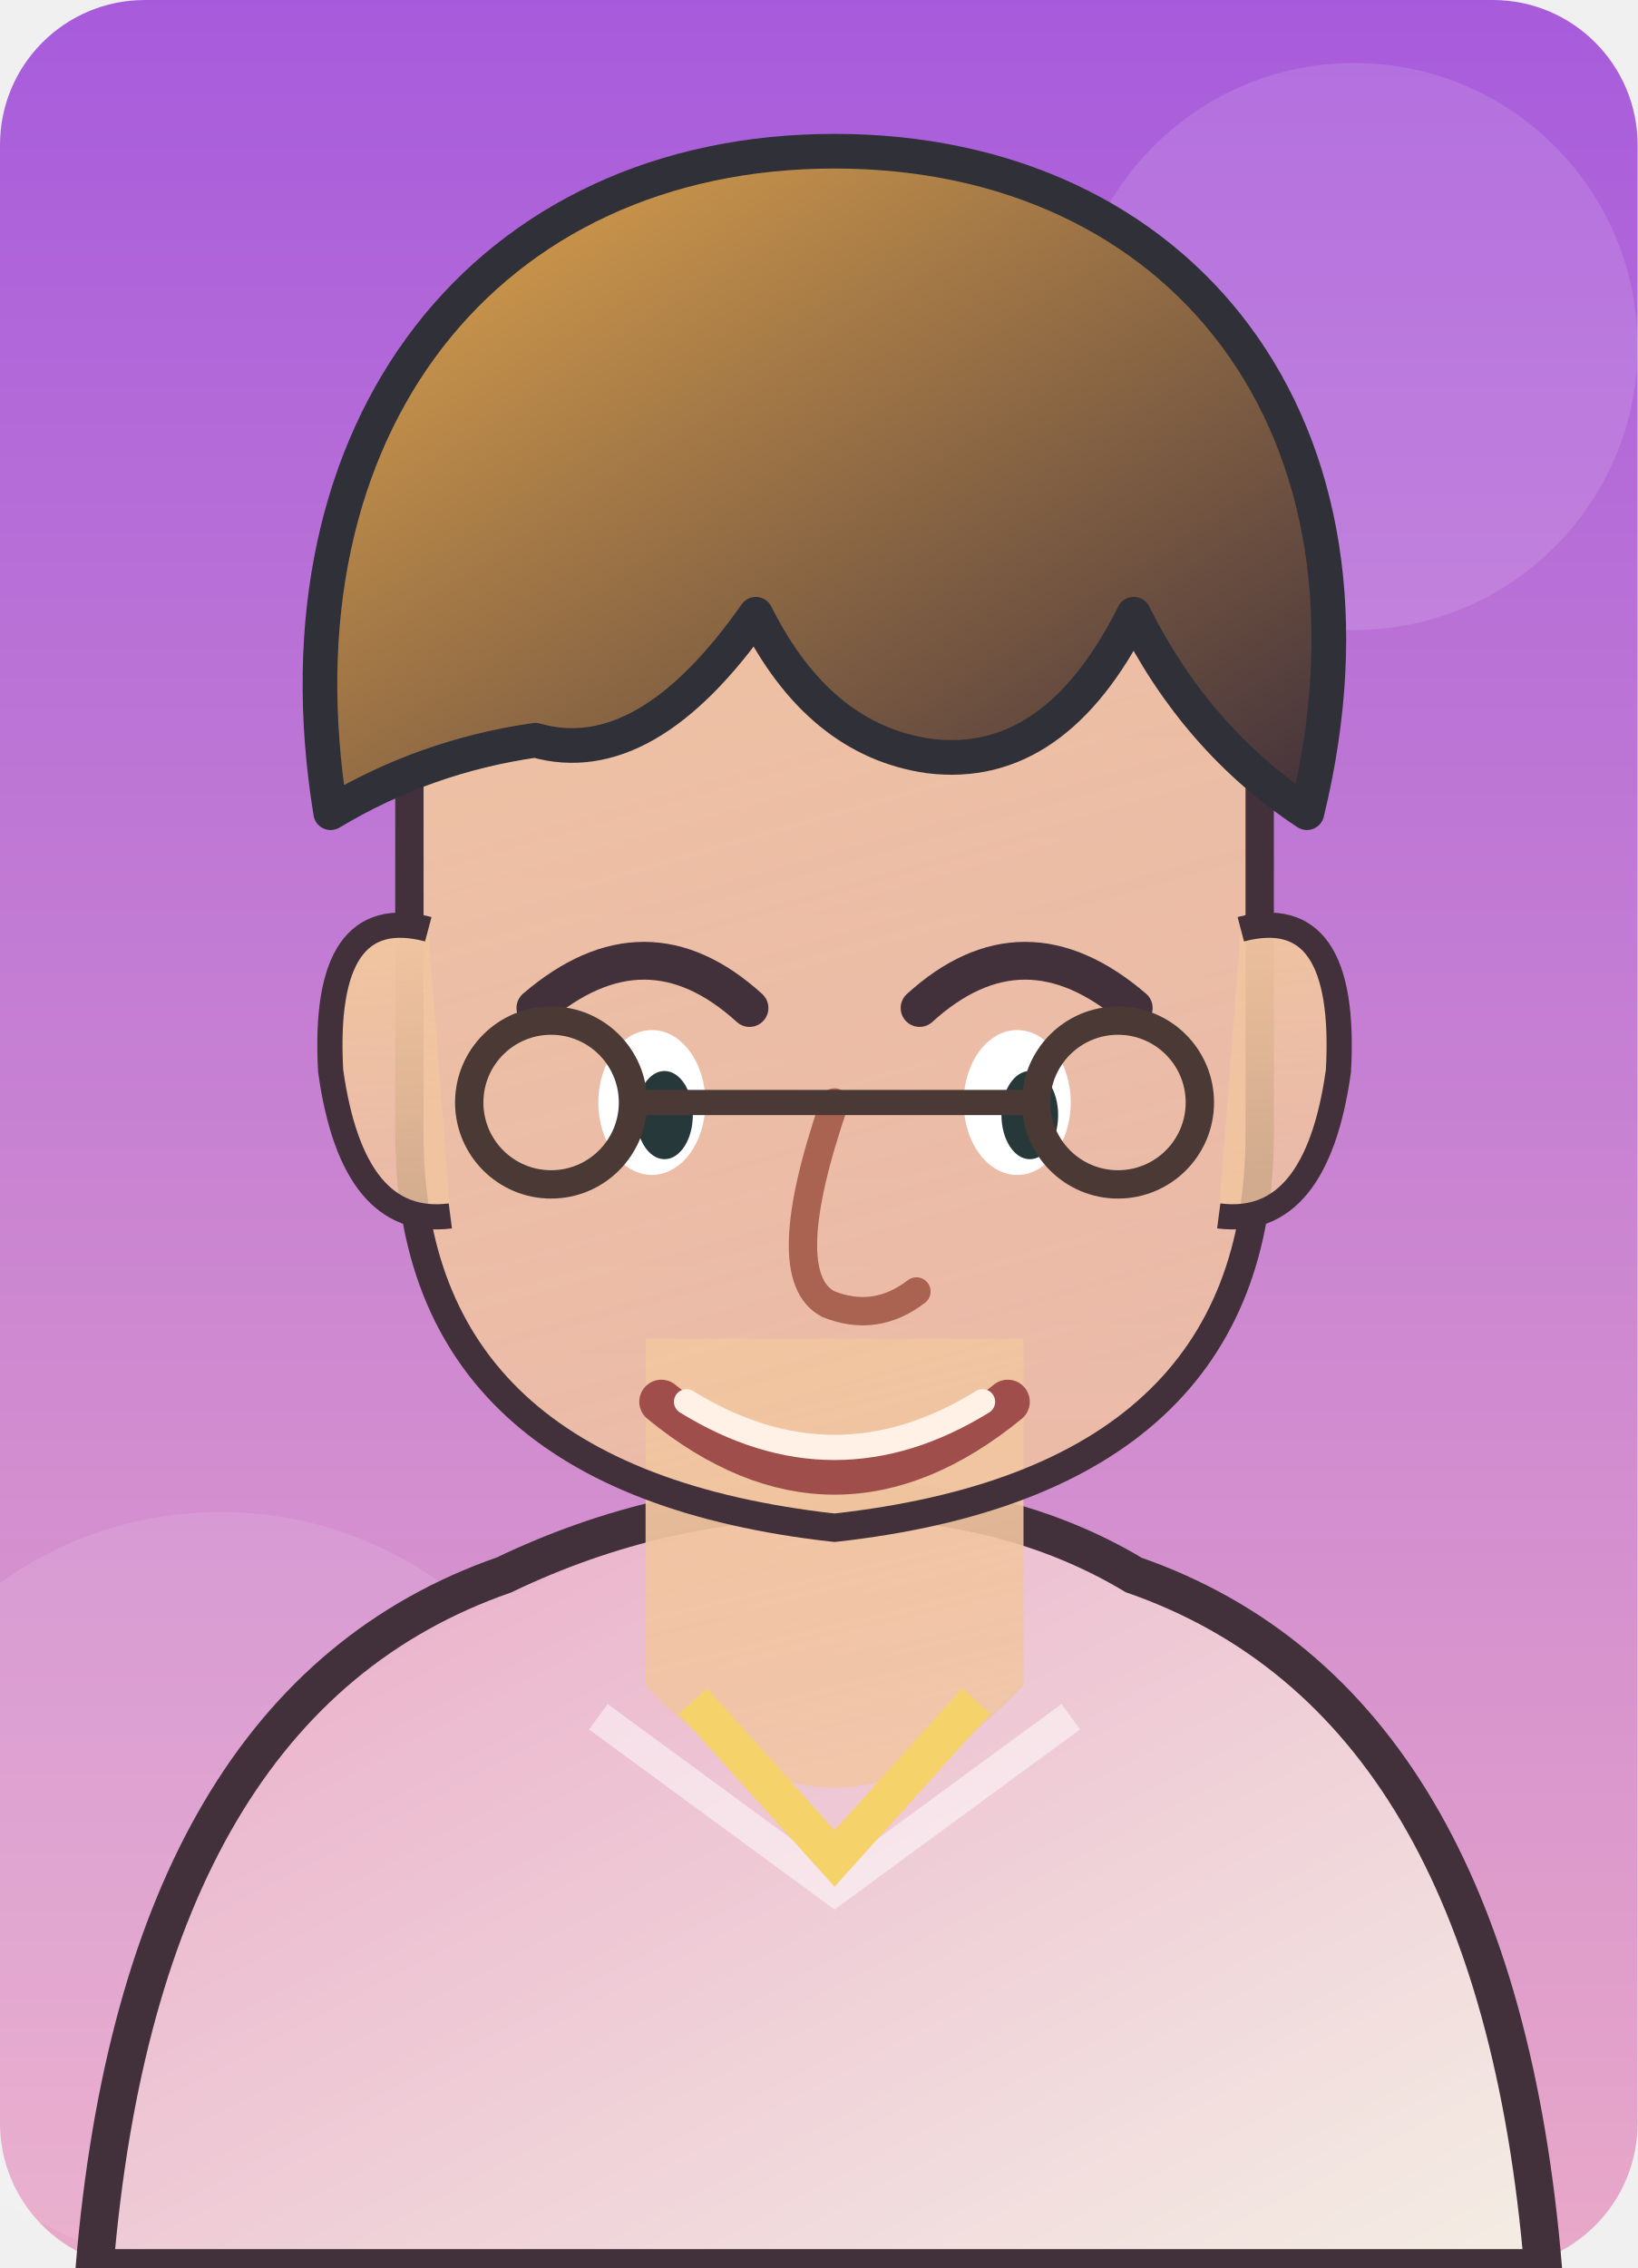
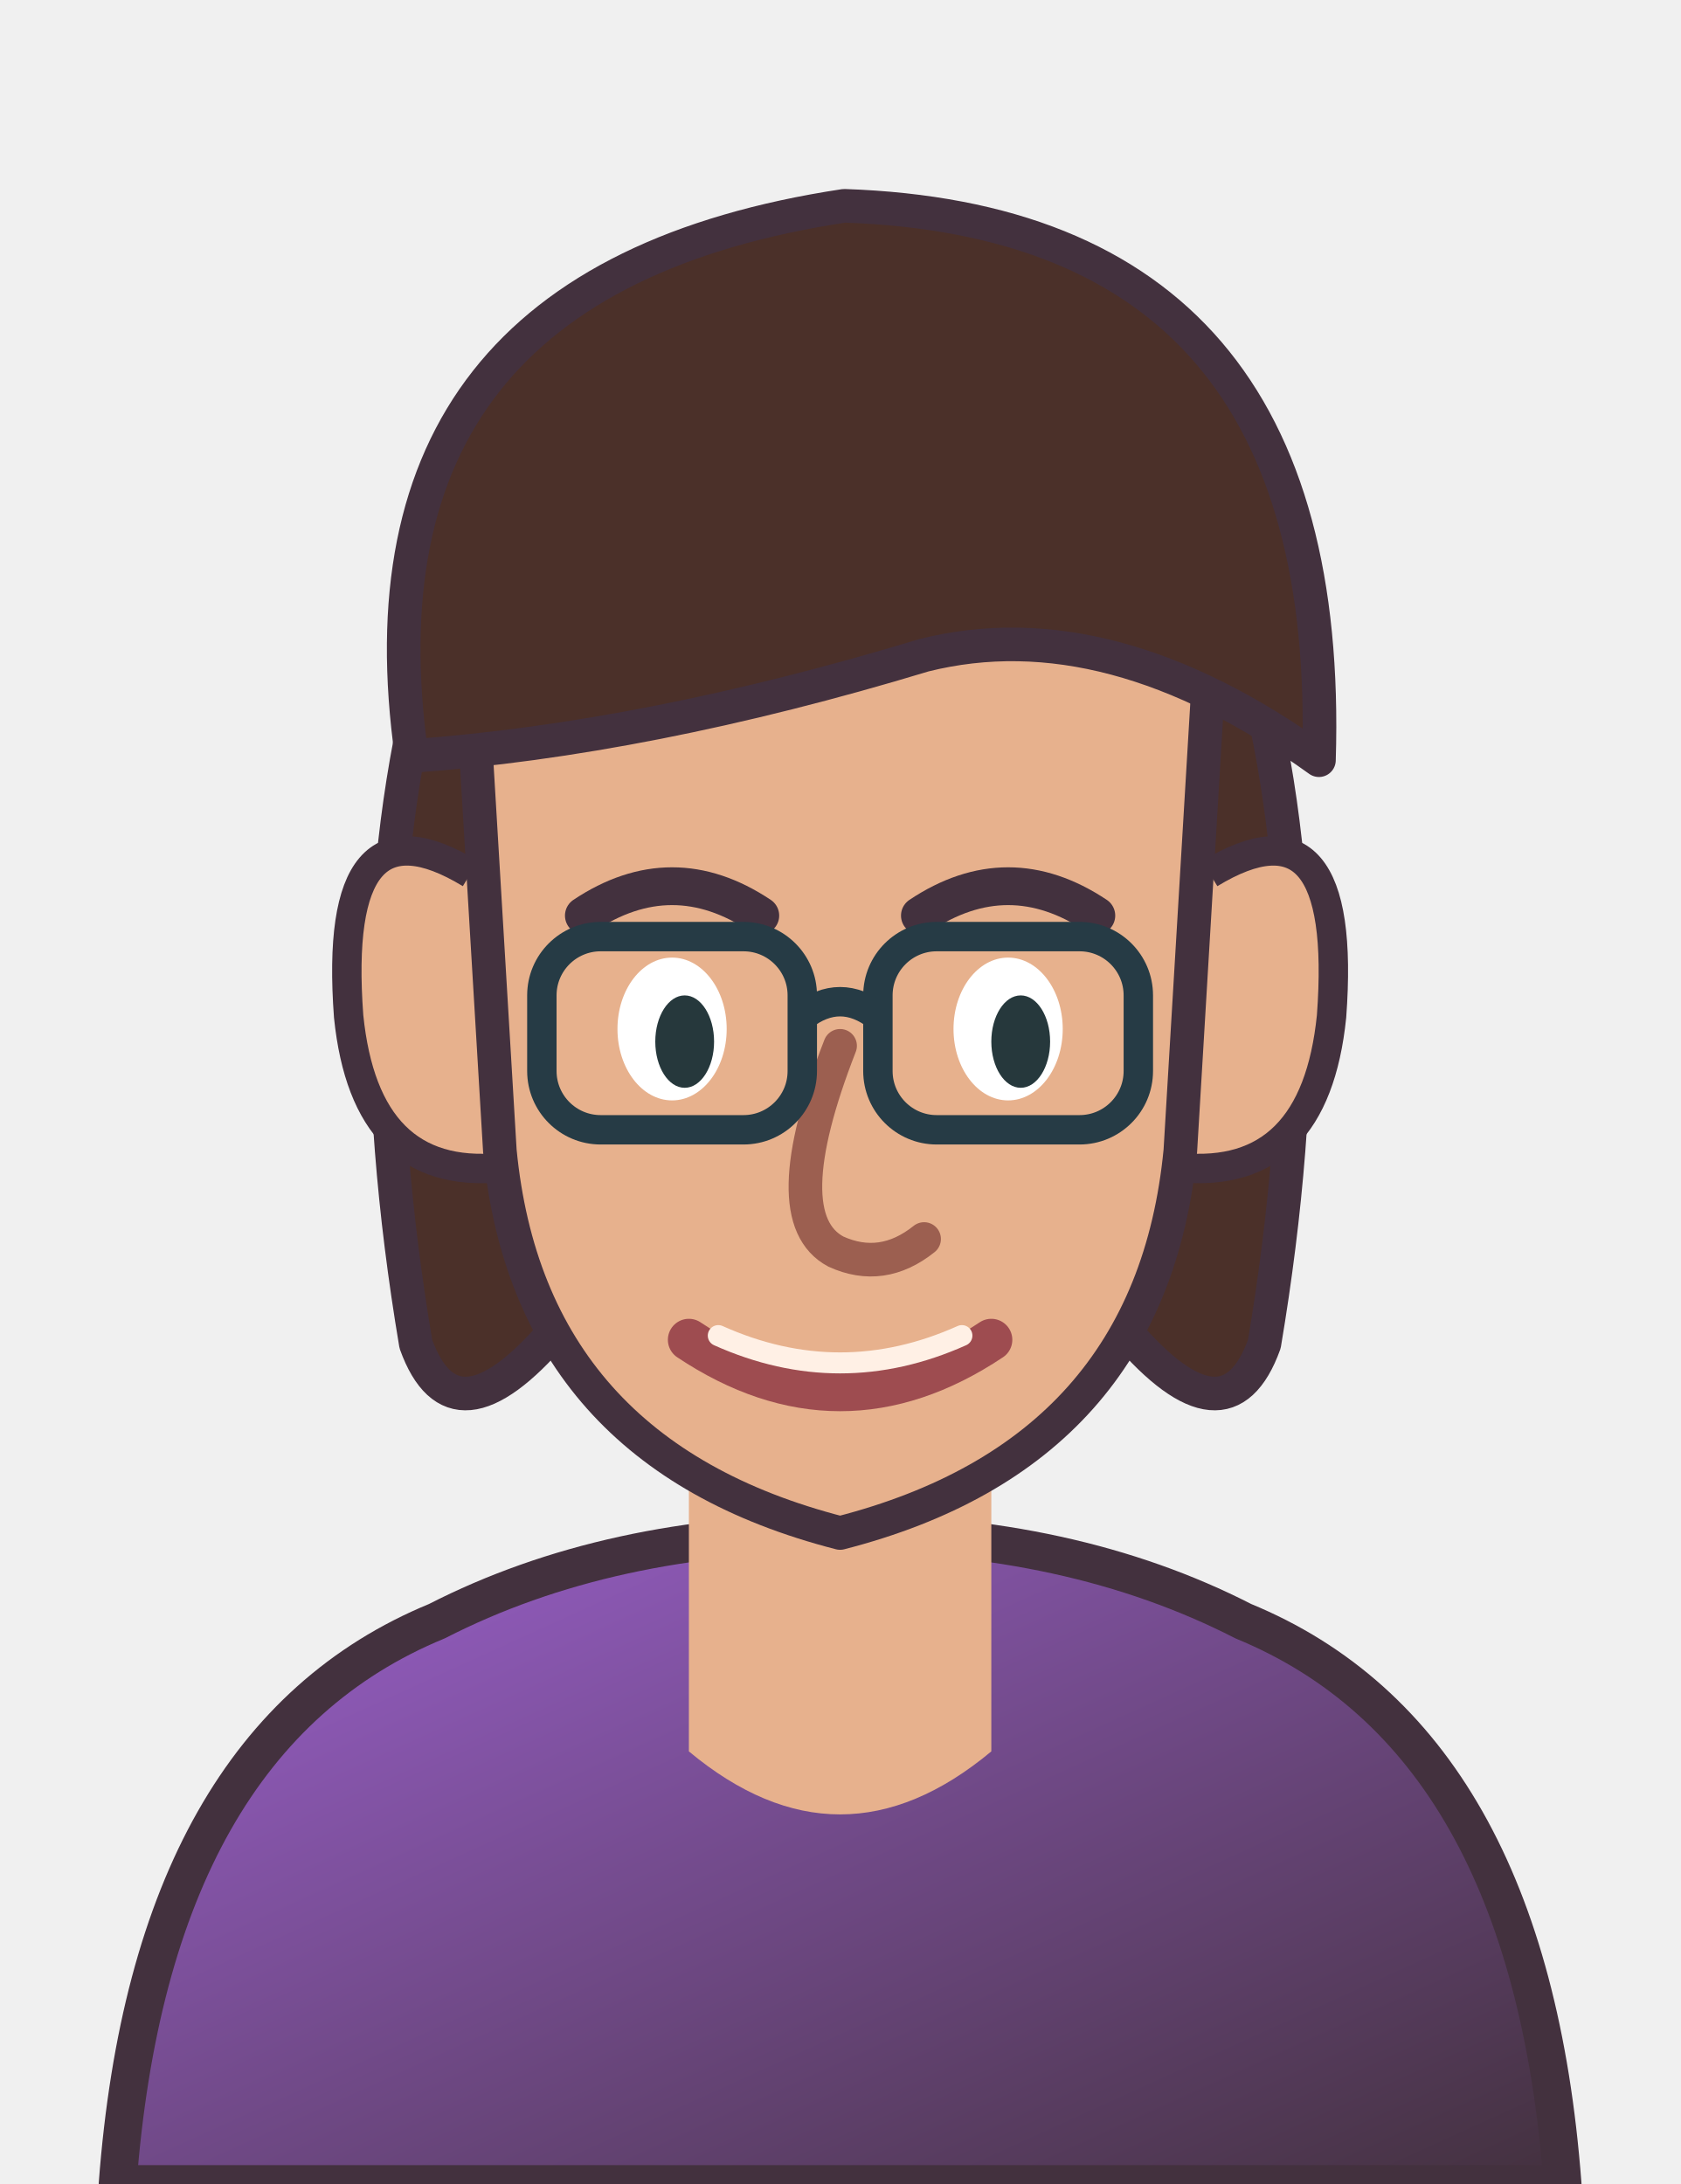
- <svg xmlns="http://www.w3.org/2000/svg" viewBox="0 0 520 720" role="img" aria-labelledby="title desc">
+ <svg xmlns="http://www.w3.org/2000/svg" viewBox="0 0 400 520" role="img" aria-labelledby="title desc">
  <defs>
-     <linearGradient id="bg" x2="0" y2="1">
-       <stop stop-color="#a75bdc" />
-       <stop offset="1" stop-color="#e9a9c8" />
+     <linearGradient id="skin" x1="0" y1="0" x2=".15" y2="1">
+       <stop stop-color="#e7b18d" />
+       <stop offset="1" stop-color="#e7b18d" />
    </linearGradient>
-     <linearGradient id="skin" x2=".2" y2="1">
-       <stop stop-color="#f1c5a0" />
-       <stop offset="1" stop-color="#f1c5a0" stop-opacity=".82" />
-     </linearGradient>
-     <linearGradient id="shirt" x2="1" y2="1">
-       <stop stop-color="#e9a9c8" />
-       <stop offset="1" stop-color="#f4eee4" />
-     </linearGradient>
-     <linearGradient id="hair" x2="1" y2="1">
-       <stop stop-color="#e4a84e" />
-       <stop offset="1" stop-color="#42313b" />
+     <linearGradient id="shirt" x1="0" y1="0" x2="1" y2="1">
+       <stop stop-color="#9c61cf" />
+       <stop offset="1" stop-color="#43313e" />
    </linearGradient>
  </defs>
-   <rect width="520" height="720" rx="46" fill="url(#bg)" />
-   <circle cx="430" cy="110" r="90" fill="#fff" opacity=".12" />
-   <circle cx="70" cy="600" r="120" fill="#fff" opacity=".1" />
-   <path d="M30 720 Q45 540 160 500 Q210 476 265 476 Q320 476 360 500 Q475 540 490 720Z" fill="url(#shirt)" stroke="#42313b" stroke-width="12" />
-   <path d="M205 425h120v110q-60 65-120 0Z" fill="url(#skin)" />
-   <path d="M130 250 Q130 105 265 100 Q400 105 400 250 V360 Q400 470 265 485 Q130 470 130 360Z" fill="url(#skin)" stroke="#42313b" stroke-width="9" />
-   <path d="M105 258 C85 135 155 48 265 48 C375 48 445 135 415 258 Q380 235 360 195 Q335 245 295 240 Q260 235 240 195 Q205 245 170 235 Q135 240 105 258Z" fill="url(#hair)" stroke="#303039" stroke-width="11" stroke-linejoin="round" />
-   <path d="M136 295 Q102 286 105 340 Q112 390 143 386 M394 295 Q428 286 425 340 Q418 390 387 386" fill="url(#skin)" stroke="#42313b" stroke-width="8" />
-   <path d="M170 320 Q205 290 238 320 M292 320 Q325 290 360 320" fill="none" stroke="#42313b" stroke-width="12" stroke-linecap="round" />
-   <ellipse cx="207" cy="350" rx="17" ry="23" fill="#fff" />
-   <ellipse cx="323" cy="350" rx="17" ry="23" fill="#fff" />
-   <ellipse cx="211" cy="354" rx="9" ry="14" fill="#27383b" />
-   <ellipse cx="327" cy="354" rx="9" ry="14" fill="#27383b" />
-   <path d="M265 350 Q246 405 263 414 Q278 420 291 410" fill="none" stroke="#a96350" stroke-width="9" stroke-linecap="round" />
-   <path d="M210 445 Q265 490 320 445" fill="none" stroke="#9f4e4c" stroke-width="14" stroke-linecap="round" />
-   <path d="M218 445 Q265 474 312 445" fill="none" stroke="#fff1e6" stroke-width="8" stroke-linecap="round" />
-   <circle cx="175" cy="350" r="26" fill="none" stroke="#4a3934" stroke-width="9" />
-   <circle cx="355" cy="350" r="26" fill="none" stroke="#4a3934" stroke-width="9" />
-   <path d="M201 350h128" stroke="#4a3934" stroke-width="8" />
-   <path d="M190 545 L265 600 L340 545" fill="none" stroke="#fff" stroke-width="10" opacity=".5" />
-   <path d="M220 540 L265 590 L310 540" fill="none" stroke="#f5d36a" stroke-width="12" />
+   <path d="M28 520 Q36 414 104 386 Q145 365 200 365 Q255 365 296 386 Q364 414 372 520Z" fill="url(#shirt)" stroke="#43313e" stroke-width="9" stroke-linejoin="round" />
+   <path d="M164 350 L164 417 Q200 447 236 417 L236 350Z" fill="url(#skin)" />
+   <g fill="#4b3029" stroke="#43313e" stroke-width="8" stroke-linejoin="round">
+     <path d="M103 154 Q83 225 99 320 Q108 345 132 317 L137 187Z M297 154 Q317 225 301 320 Q292 345 268 317 L263 187Z" />
+   </g>
+   <path d="M112 208 Q79 188 83 242 Q87 281 119 278 M288 208 Q321 188 317 242 Q313 281 281 278" fill="url(#skin)" stroke="#43313e" stroke-width="7" />
+   <path d="M112 157 Q112 104 200 100 Q288 104 288 157 L281 274 Q274 346 200 365 Q126 346 119 274Z" fill="url(#skin)" stroke="#43313e" stroke-width="8" stroke-linejoin="round" />
+   <g fill="#4b3029" stroke="#43313e" stroke-width="8" stroke-linejoin="round">
+     <path d="M98 180 Q82 67 201 49 Q318 53 314 181 Q264 145 220 156 Q154 176 98 180Z" />
+   </g>
+   <path d="M139 218 Q160 204 181 218 M219 218 Q240 204 261 218" fill="none" stroke="#43313e" stroke-width="9" stroke-linecap="round" />
+   <ellipse cx="160" cy="245" rx="13" ry="17" fill="#fff" />
+   <ellipse cx="240" cy="245" rx="13" ry="17" fill="#fff" />
+   <ellipse cx="163" cy="248" rx="7" ry="11" fill="#26383c" />
+   <ellipse cx="243" cy="248" rx="7" ry="11" fill="#26383c" />
+   <path d="M200 249 Q184 290 199 298 Q210 303 220 295" fill="none" stroke="#9c5f50" stroke-width="8" stroke-linecap="round" />
+   <path d="M164 319 Q200 343 236 319" fill="none" stroke="#9e4c50" stroke-width="10" stroke-linecap="round" />
+   <path d="M171 318 Q200 331 229 318" fill="none" stroke="#fff0e5" stroke-width="5" stroke-linecap="round" />
+   <g fill="none" stroke="#263b45" stroke-width="7">
+     <rect x="129" y="223" width="62" height="46" rx="14" />
+     <rect x="209" y="223" width="62" height="46" rx="14" />
+     <path d="M191 242 Q200 235 209 242" />
+   </g>
</svg>
